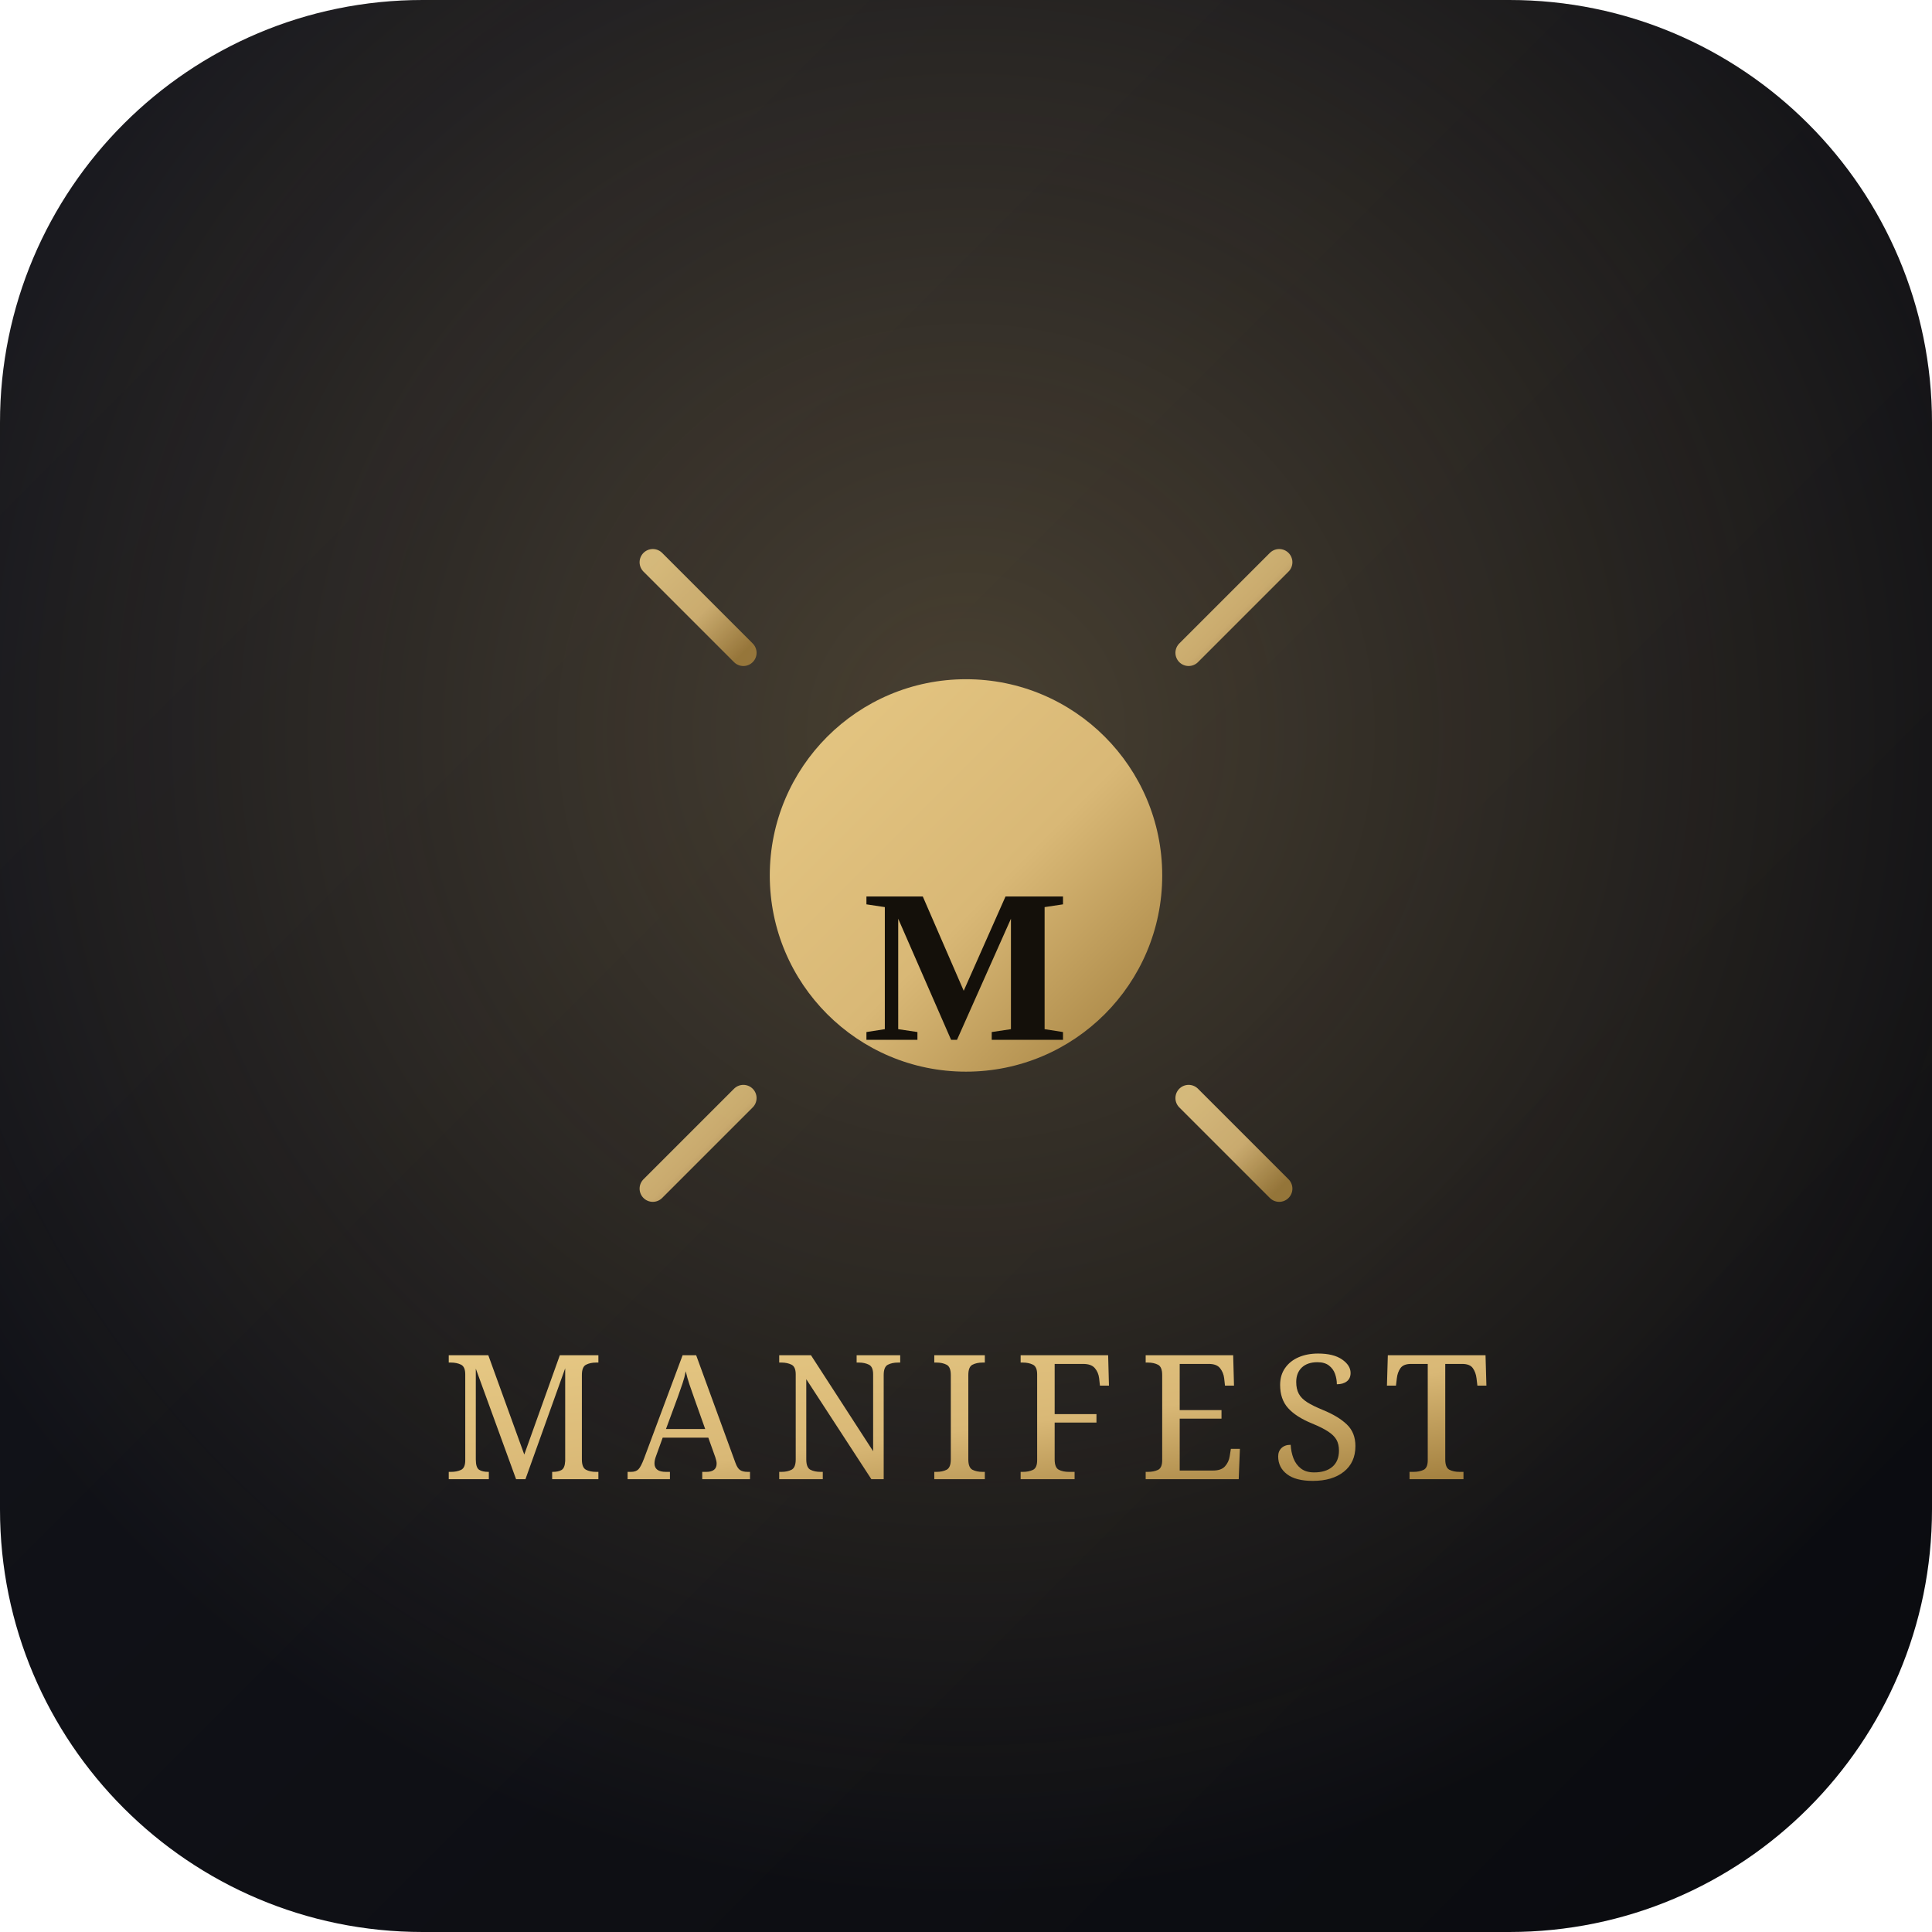
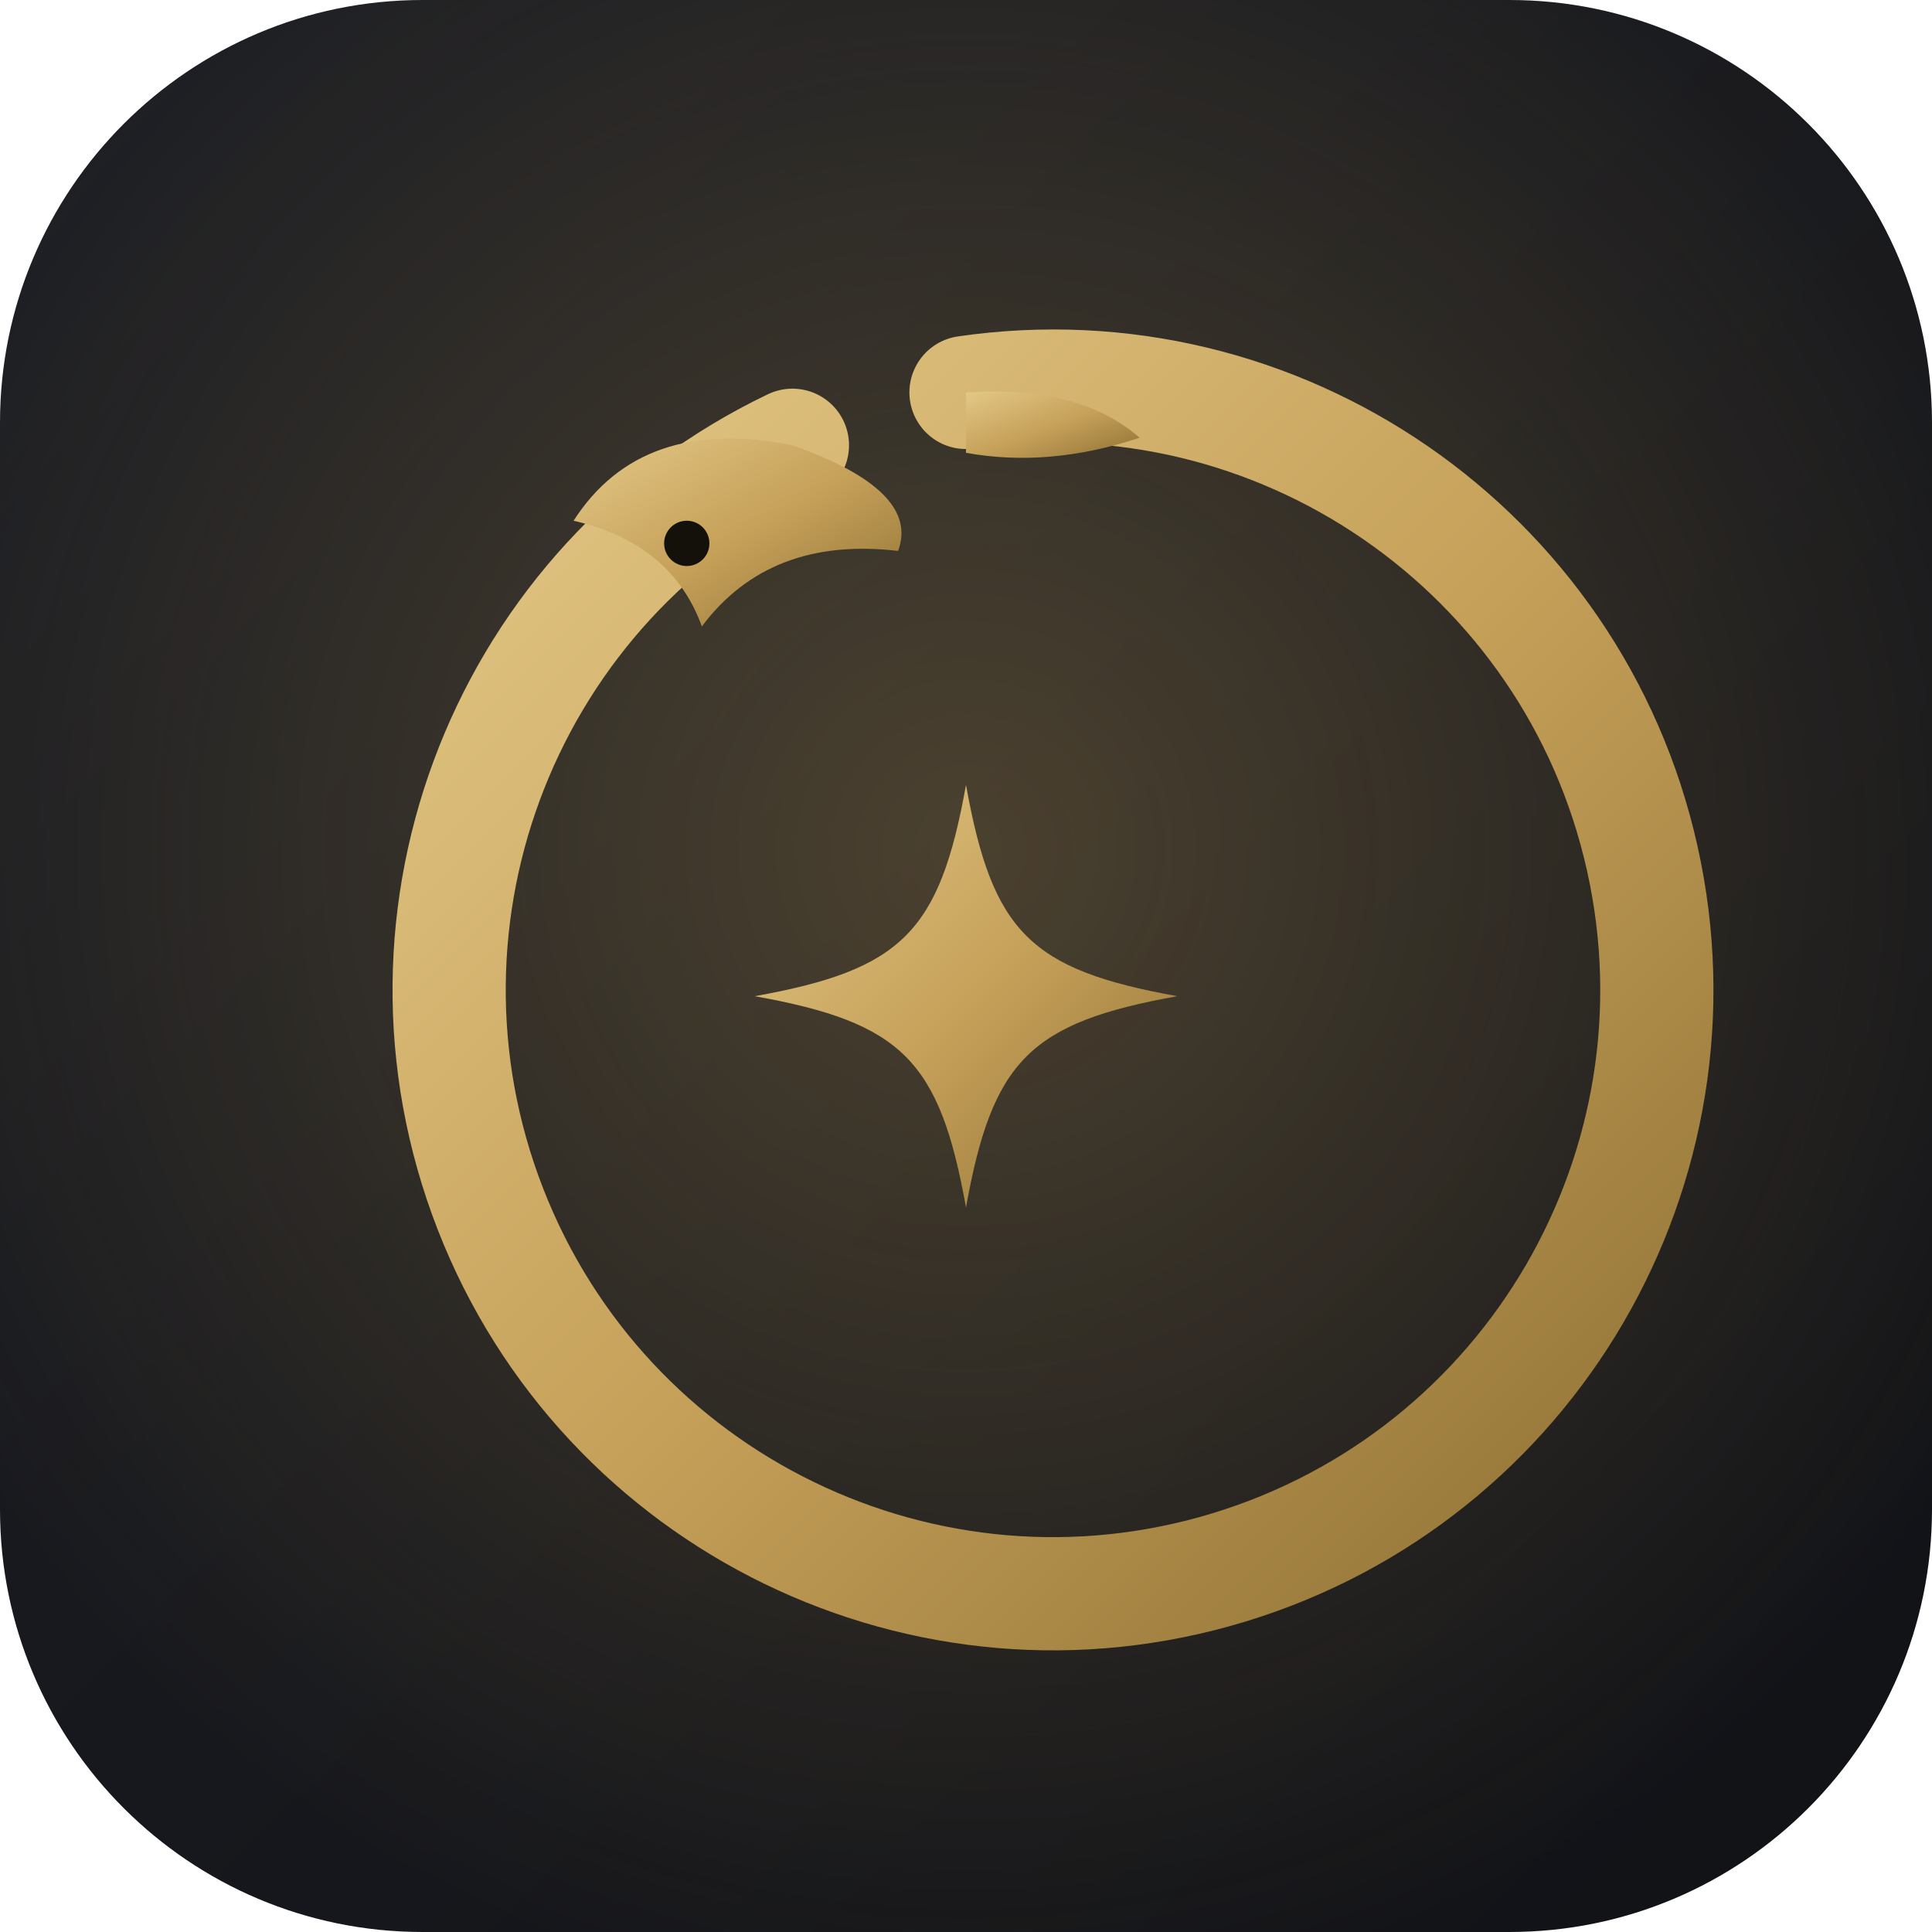
<svg xmlns="http://www.w3.org/2000/svg" viewBox="0 0 512 512" width="512" height="512">
  <defs>
    <linearGradient id="bg" x1="0" y1="0" x2="1" y2="1">
-       <stop offset="0%" stop-color="#15161d" />
-       <stop offset="100%" stop-color="#0a0b0f" />
+       <stop offset="0%" stop-color="#1c1e24" />
+       <stop offset="100%" stop-color="#111216" />
    </linearGradient>
    <linearGradient id="gold" x1="0" y1="0" x2="1" y2="1">
-       <stop offset="0%" stop-color="#e6c884" />
-       <stop offset="55%" stop-color="#d9b876" />
-       <stop offset="100%" stop-color="#a07d3c" />
+       <stop offset="0%" stop-color="#e3c886" />
+       <stop offset="52%" stop-color="#c5a059" />
+       <stop offset="100%" stop-color="#8f7134" />
    </linearGradient>
-     <radialGradient id="glow" cx="50%" cy="38%" r="60%">
-       <stop offset="0%" stop-color="#d9b876" stop-opacity="0.28" />
-       <stop offset="100%" stop-color="#d9b876" stop-opacity="0" />
+     <radialGradient id="glow" cx="50%" cy="44%" r="60%">
+       <stop offset="0%" stop-color="#c5a059" stop-opacity="0.30" />
+       <stop offset="100%" stop-color="#c5a059" stop-opacity="0" />
    </radialGradient>
  </defs>
  <rect width="512" height="512" rx="112" fill="url(#bg)" />
  <rect width="512" height="512" rx="112" fill="url(#glow)" />
-   <g transform="translate(256 232)" stroke="url(#gold)" stroke-width="7" stroke-linecap="round" opacity="0.9">
-     <line x1="0" y1="-118" x2="0" y2="-84" />
-     <line x1="0" y1="118" x2="0" y2="84" />
-     <line x1="-118" y1="0" x2="-84" y2="0" />
-     <line x1="118" y1="0" x2="84" y2="0" />
-     <line x1="-83" y1="-83" x2="-59" y2="-59" />
-     <line x1="83" y1="83" x2="59" y2="59" />
-     <line x1="-83" y1="83" x2="-59" y2="59" />
-     <line x1="83" y1="-83" x2="59" y2="-59" />
+   <g transform="translate(0 8)">
+     <path d="M 256 96 A 160 160 0 1 1 210 110" fill="none" stroke="url(#gold)" stroke-width="30" stroke-linecap="round" />
+     <path d="M 210 110 q -40 -8 -58 20 q 26 6 34 28 q 18 -24 52 -20 q 6 -16 -28 -28 z" fill="url(#gold)" />
+     <path d="M 256 96 q 30 -2 46 12 q -24 8 -46 4 z" fill="url(#gold)" />
+     <circle cx="182" cy="136" r="6" fill="#14100a" />
  </g>
-   <circle cx="256" cy="232" r="52" fill="url(#gold)" />
-   <text x="256" y="256" font-family="Georgia, 'Times New Roman', serif" font-size="58" font-weight="700" text-anchor="middle" dominant-baseline="central" fill="#14100a">M</text>
-   <text x="256" y="392" font-family="Georgia, serif" font-size="46" letter-spacing="6" text-anchor="middle" fill="url(#gold)">MANIFEST</text>
+   <g fill="url(#gold)" transform="translate(256 264)">
+     <path d="M0 -56 C 7 -17 17 -7 56 0 C 17 7 7 17 0 56 C -7 17 -17 7 -56 0 C -17 -7 -7 -17 0 -56 Z" />
+   </g>
</svg>
